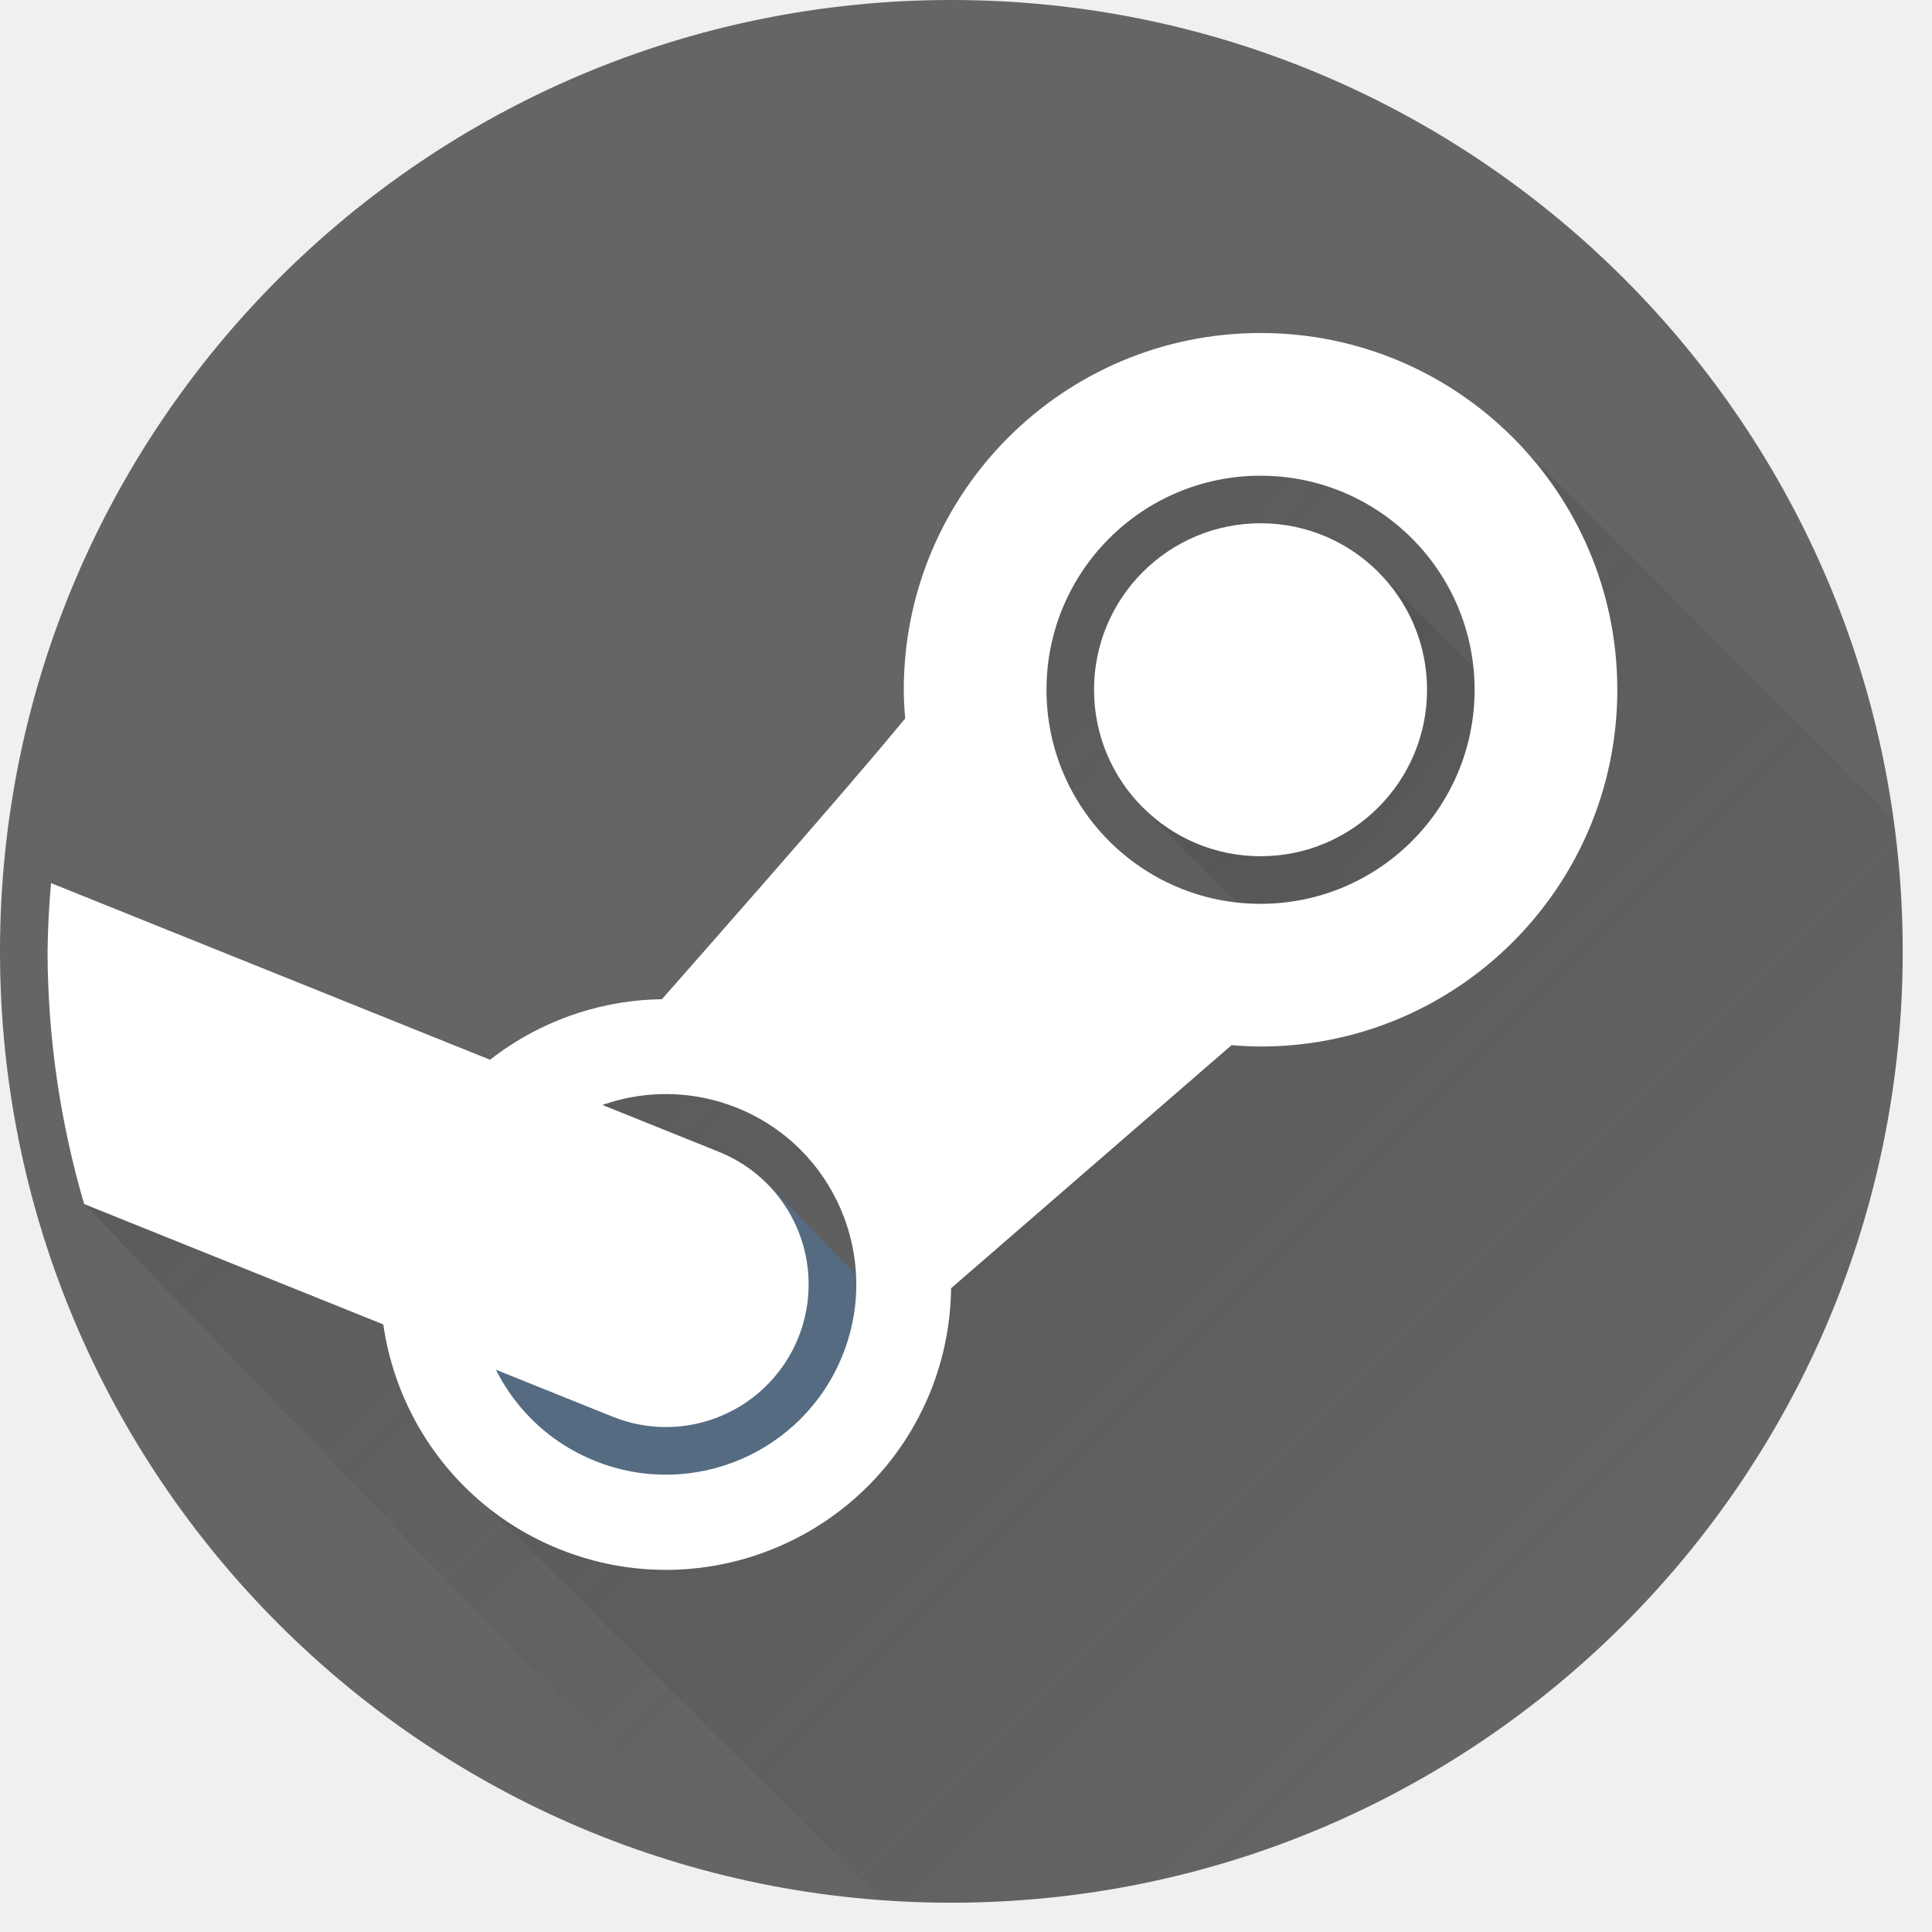
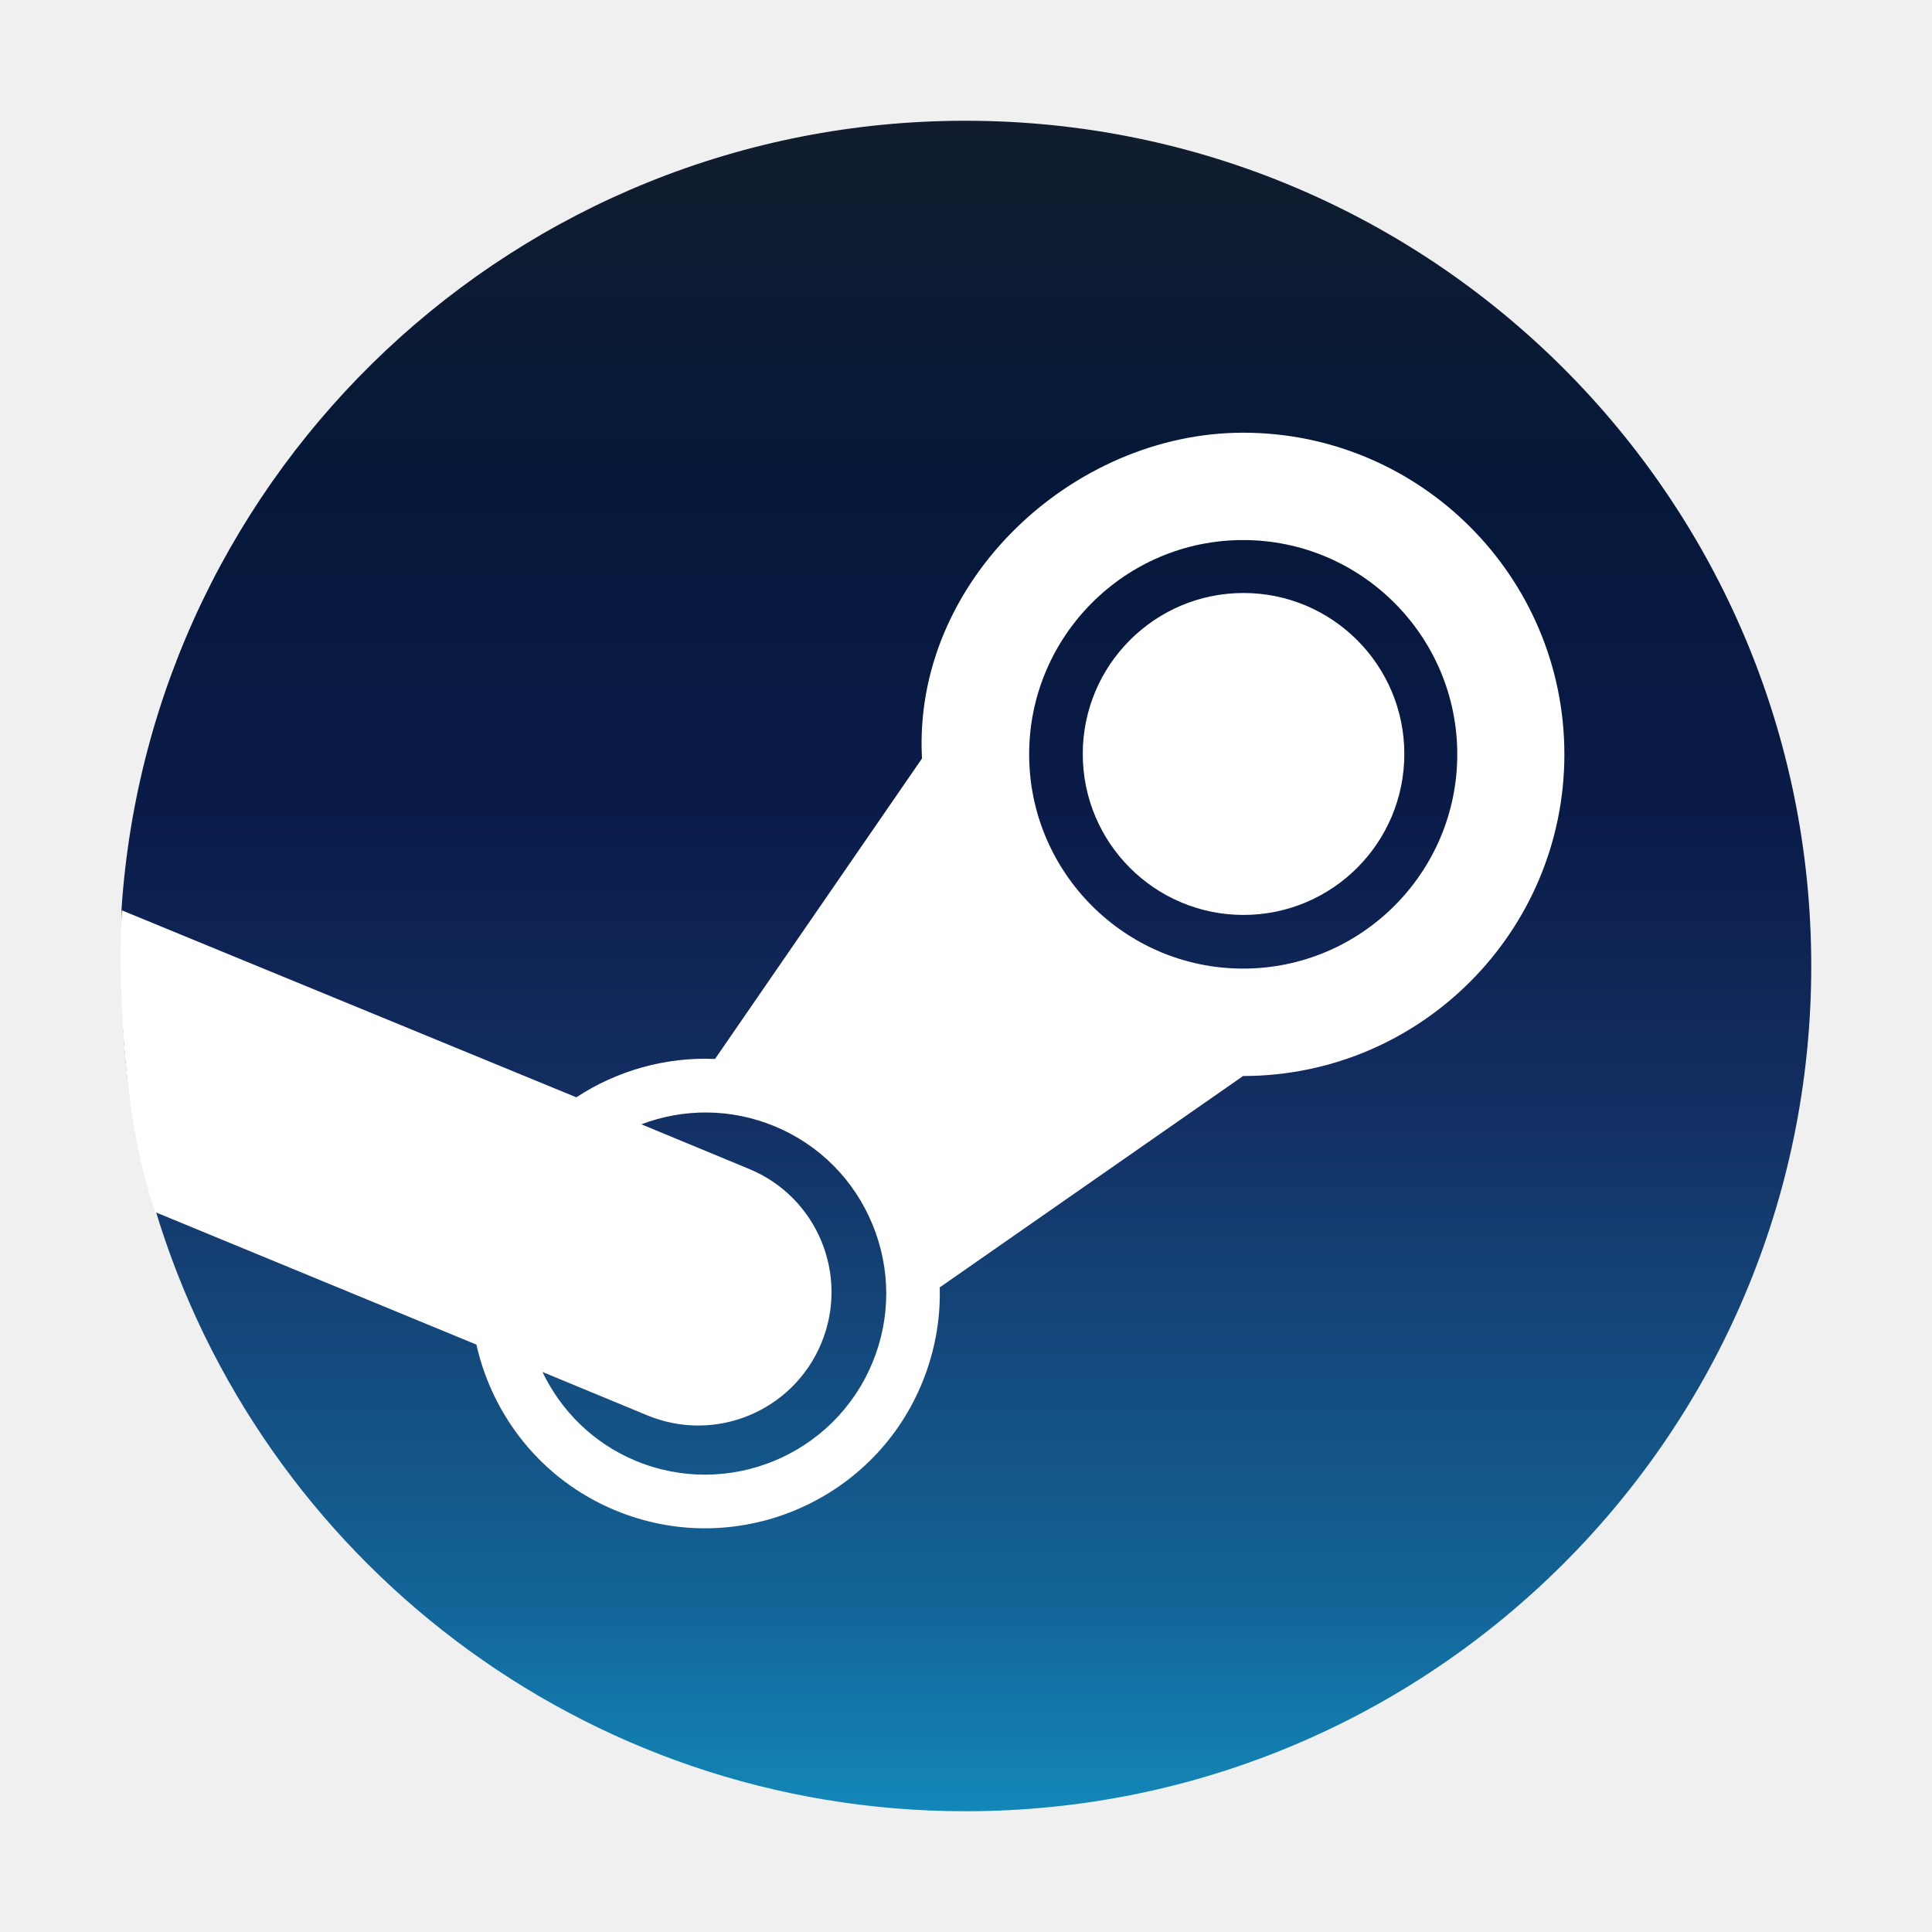
- <svg xmlns="http://www.w3.org/2000/svg" width="34" height="34" viewBox="0 0 44 44" fill="none">
-   <path d="M21.667 43.333C33.633 43.333 43.333 33.633 43.333 21.667C43.333 9.701 33.633 0 21.667 0C9.7 0 0 9.701 0 21.667C0 33.633 9.7 43.333 21.667 43.333Z" fill="#656565" />
-   <path fill-rule="evenodd" clip-rule="evenodd" d="M24.468 21.302L33.248 20.847L35.318 13.529L29.261 8.717L21.817 15.036L24.468 21.302Z" fill="url(#paint0_linear)" />
-   <path fill-rule="evenodd" clip-rule="evenodd" d="M29.28 21.661L33.583 20.584L35.725 17.359L31.391 13.026L26.03 18.411L29.28 21.661Z" fill="url(#paint1_linear)" />
-   <path fill-rule="evenodd" clip-rule="evenodd" d="M34.584 10.108C35.974 11.566 36.833 13.535 36.833 15.709C36.833 20.196 33.196 23.834 28.708 23.834C28.488 23.832 28.268 23.821 28.048 23.802L21.66 29.339C21.651 30.14 21.494 30.933 21.197 31.677C19.857 35.008 16.07 36.621 12.74 35.281C12.477 35.175 12.23 35.047 11.989 34.912C11.942 34.886 11.895 34.859 11.849 34.832C11.62 34.696 11.4 34.55 11.193 34.39C11.186 34.384 11.179 34.38 11.172 34.375L11.159 34.377L20.035 43.253C20.578 43.3 21.122 43.327 21.667 43.334C22.14 43.332 22.614 43.315 23.086 43.283C23.159 43.278 23.23 43.271 23.302 43.266C23.972 43.217 24.639 43.136 25.302 43.025C25.336 43.019 25.371 43.012 25.405 43.006C25.914 42.911 26.418 42.798 26.918 42.667C27.179 42.602 27.44 42.54 27.697 42.466C28.141 42.334 28.581 42.188 29.015 42.028C29.255 41.941 29.497 41.86 29.732 41.766C30.153 41.593 30.568 41.408 30.977 41.209C31.214 41.096 31.455 40.988 31.688 40.866C32.066 40.664 32.439 40.45 32.805 40.225C33.056 40.074 33.312 39.931 33.556 39.77C33.907 39.533 34.252 39.285 34.588 39.028C34.812 38.861 35.042 38.703 35.259 38.528C35.596 38.251 35.924 37.963 36.243 37.665C36.449 37.477 36.662 37.298 36.861 37.102C37.172 36.789 37.473 36.467 37.764 36.135C37.941 35.938 38.128 35.75 38.297 35.547C38.624 35.148 38.936 34.737 39.233 34.316C39.344 34.162 39.467 34.017 39.573 33.861C41.608 30.875 42.864 27.427 43.225 23.831C43.225 23.831 43.225 23.83 43.225 23.829C43.225 23.827 43.225 23.825 43.225 23.823C43.297 23.107 43.333 22.387 43.333 21.667C43.326 20.646 43.246 19.627 43.094 18.618L34.584 10.108Z" fill="url(#paint2_linear)" />
-   <path fill-rule="evenodd" clip-rule="evenodd" d="M12.26 34.349L19.148 33.654L20.619 25.474L13.438 23.559L9.321 28.513L12.26 34.349Z" fill="url(#paint3_linear)" />
-   <path fill-rule="evenodd" clip-rule="evenodd" d="M14.068 34.528L18.371 34.077L20.766 30.344L17.448 26.925L9.937 31.244L14.068 34.528Z" fill="#556B82" />
-   <path fill-rule="evenodd" clip-rule="evenodd" d="M1.917 27.422L16.644 42.718C17.758 42.986 18.892 43.165 20.035 43.253L11.159 34.377L8.99 28.988L1.917 27.422Z" fill="url(#paint4_linear)" />
-   <path d="M28.708 7.584C24.221 7.584 20.583 11.221 20.583 15.709C20.585 15.927 20.596 16.145 20.615 16.362C19.218 18.069 15.409 22.372 15.076 22.756C12.458 22.792 10.116 24.395 9.136 26.823C7.796 30.154 9.409 33.94 12.74 35.281C16.07 36.621 19.857 35.008 21.197 31.677C21.494 30.933 21.651 30.14 21.66 29.339L28.048 23.802C28.268 23.821 28.488 23.832 28.708 23.834C33.196 23.834 36.833 20.196 36.833 15.709C36.833 11.221 33.196 7.584 28.708 7.584ZM28.708 10.834C31.401 10.834 33.583 13.016 33.583 15.709C33.583 18.401 31.401 20.584 28.708 20.584C26.016 20.584 23.833 18.401 23.833 15.709C23.833 13.016 26.016 10.834 28.708 10.834ZM15.217 24.917C15.755 24.923 16.287 25.029 16.785 25.23C19.006 26.124 20.081 28.649 19.187 30.869C18.293 33.089 15.768 34.165 13.548 33.27C11.328 32.377 10.252 29.852 11.146 27.631C11.814 25.974 13.431 24.896 15.217 24.917Z" fill="white" />
-   <path d="M28.708 19.5C30.802 19.5 32.5 17.802 32.5 15.708C32.5 13.614 30.802 11.917 28.708 11.917C26.614 11.917 24.916 13.614 24.916 15.708C24.916 17.802 26.614 19.5 28.708 19.5Z" fill="white" />
-   <path d="M1.162 20.112C1.116 20.629 1.09 21.148 1.083 21.667C1.087 23.615 1.368 25.553 1.917 27.422L13.954 32.265C14.754 32.587 15.649 32.578 16.441 32.239C17.234 31.901 17.86 31.262 18.182 30.463C18.503 29.663 18.494 28.768 18.156 27.976C17.818 27.183 17.179 26.557 16.379 26.235L1.162 20.112Z" fill="white" />
+ <svg xmlns="http://www.w3.org/2000/svg" width="45px" height="45px" viewBox="0 0 32 32" fill="none">
+   <path d="M2.57 20.027C4.3 25.796 9.654 30 15.991 30C23.727 30 30 23.732 30 16C30 8.268 23.727 2 15.991 2C8.566 2 2.492 7.772 2.012 15.07C2.012 17.167 2.012 18.042 2.57 20.027Z" fill="url(#paint0_linear_87_8314)" />
+   <path d="M15.271 12.563L11.843 17.54C11.034 17.503 10.221 17.731 9.546 18.175L2.018 15.078C2.018 15.078 1.844 17.942 2.57 20.076L7.891 22.271C8.159 23.464 8.978 24.511 10.186 25.014C12.164 25.84 14.443 24.899 15.266 22.922C15.48 22.405 15.58 21.863 15.565 21.323L20.59 17.822C23.526 17.822 25.911 15.431 25.911 12.494C25.911 9.557 23.526 7.167 20.59 7.167C17.755 7.167 15.112 9.641 15.271 12.563ZM14.447 22.578C13.81 24.106 12.054 24.83 10.527 24.195C9.823 23.901 9.291 23.364 8.985 22.724L10.717 23.441C11.843 23.91 13.134 23.376 13.602 22.251C14.072 21.125 13.539 19.832 12.414 19.364L10.623 18.622C11.314 18.36 12.1 18.351 12.834 18.656C13.573 18.963 14.148 19.543 14.452 20.283C14.756 21.023 14.755 21.84 14.447 22.578ZM20.59 16.043C18.636 16.043 17.046 14.451 17.046 12.494C17.046 10.538 18.636 8.945 20.59 8.945C22.546 8.945 24.137 10.538 24.137 12.494C24.137 14.451 22.546 16.043 20.59 16.043ZM17.934 12.488C17.934 11.016 19.127 9.822 20.596 9.822C22.067 9.822 23.26 11.016 23.26 12.488C23.26 13.961 22.067 15.154 20.596 15.154C19.127 15.154 17.934 13.961 17.934 12.488Z" fill="white" />
  <defs>
-     <linearGradient id="paint0_linear" x1="24.985" y1="12.024" x2="41.11" y2="25.444" gradientUnits="userSpaceOnUse">
-       <stop stop-color="#31363B" stop-opacity="0.208" />
-       <stop offset="1" stop-color="#31363B" stop-opacity="0" />
-     </linearGradient>
-     <linearGradient id="paint1_linear" x1="30.3" y1="14.083" x2="45.466" y2="29.25" gradientUnits="userSpaceOnUse">
-       <stop stop-color="#31363B" stop-opacity="0.208" />
-       <stop offset="1" stop-color="#31363B" stop-opacity="0" />
-     </linearGradient>
-     <linearGradient id="paint2_linear" x1="34.667" y1="10.833" x2="48.75" y2="24.917" gradientUnits="userSpaceOnUse">
-       <stop stop-color="#31363B" stop-opacity="0.208" />
-       <stop offset="1" stop-color="#31363B" stop-opacity="0" />
-     </linearGradient>
-     <linearGradient id="paint3_linear" x1="11.652" y1="25.741" x2="27.776" y2="39.16" gradientUnits="userSpaceOnUse">
-       <stop stop-color="#31363B" stop-opacity="0.208" />
-       <stop offset="1" stop-color="#31363B" stop-opacity="0" />
-     </linearGradient>
-     <linearGradient id="paint4_linear" x1="1.869" y1="27.404" x2="15.952" y2="41.487" gradientUnits="userSpaceOnUse">
-       <stop stop-color="#31363B" stop-opacity="0.208" />
-       <stop offset="1" stop-color="#31363B" stop-opacity="0" />
+     <linearGradient id="paint0_linear_87_8314" x1="16.006" y1="2" x2="16.006" y2="30" gradientUnits="userSpaceOnUse">
+       <stop stop-color="#111D2E" />
+       <stop offset="0.212" stop-color="#051839" />
+       <stop offset="0.407" stop-color="#0A1B48" />
+       <stop offset="0.581" stop-color="#132E62" />
+       <stop offset="0.738" stop-color="#144B7E" />
+       <stop offset="0.873" stop-color="#136497" />
+       <stop offset="1" stop-color="#1387B8" />
    </linearGradient>
  </defs>
</svg>
